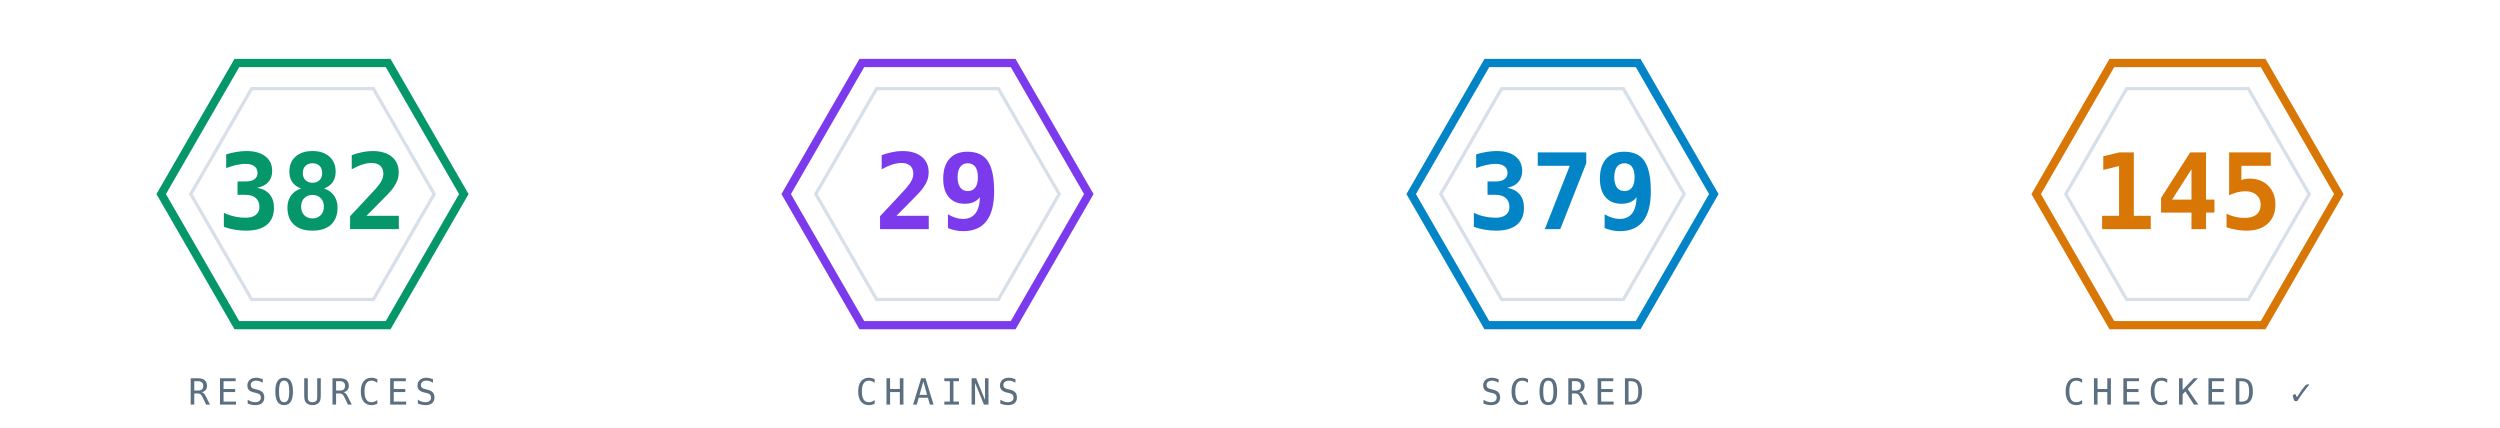
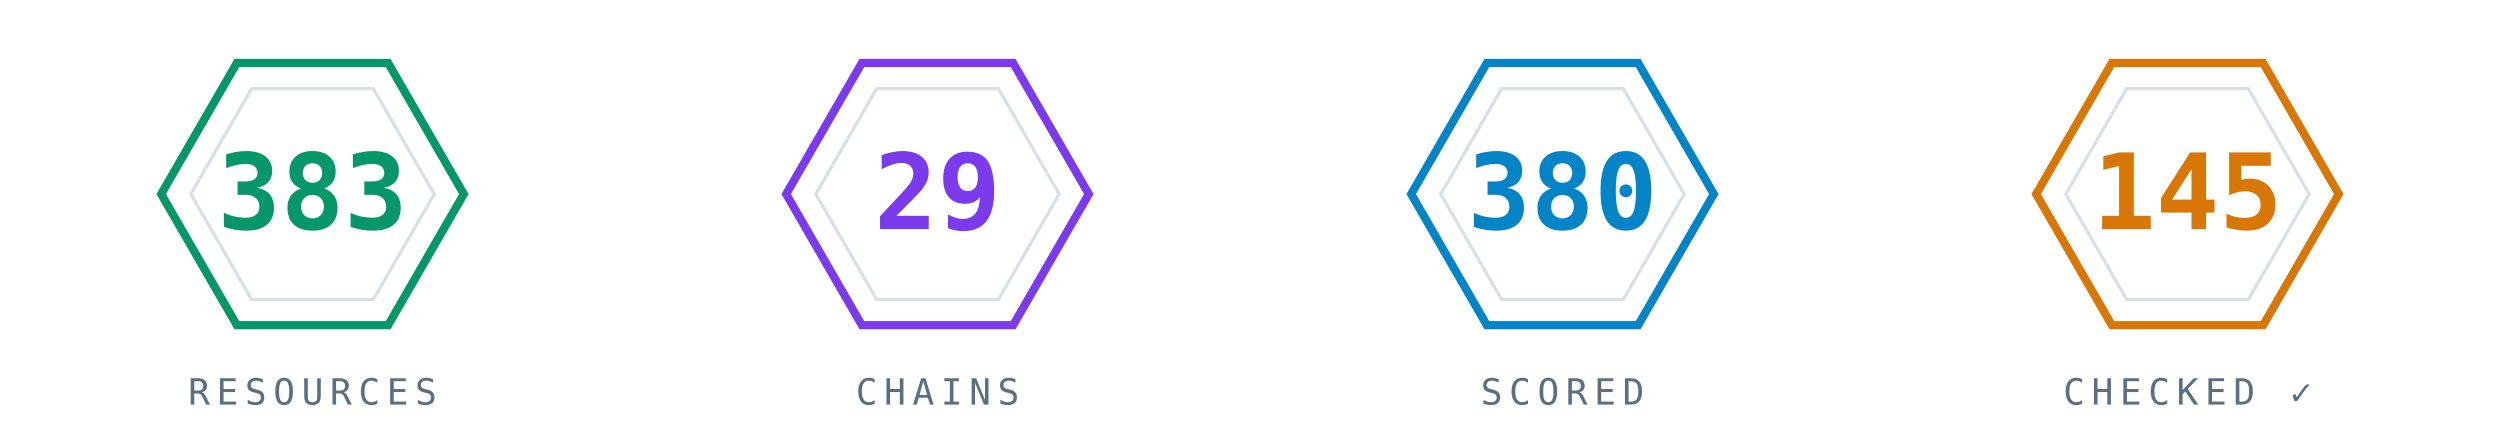
- <svg xmlns="http://www.w3.org/2000/svg" width="1520" height="260" viewBox="0 0 1520 260" role="img" aria-label="382 resources, 29 chains, 379 scored, 145 independently checked">
+ <svg xmlns="http://www.w3.org/2000/svg" width="1520" height="260" viewBox="0 0 1520 260" role="img" aria-label="383 resources, 29 chains, 380 scored, 145 independently checked">
  <g>
    <path d="M98.0 118.0 L144.0 38.3 L236.0 38.3 L282.0 118.0 L236.0 197.7 L144.0 197.7 Z" fill="none" stroke="#059669" stroke-width="5" />
    <path d="M116.0 118.0 L153.0 53.9 L227.0 53.9 L264.0 118.0 L227.0 182.1 L153.0 182.1 Z" fill="none" stroke="#d7e0e8" stroke-width="2" />
-     <text x="190" y="139.333" text-anchor="middle" font-family="ui-monospace, SFMono-Regular, Menlo, monospace" font-size="64" font-weight="700" fill="#059669">382</text>
+     <text x="190" y="139.333" text-anchor="middle" font-family="ui-monospace, SFMono-Regular, Menlo, monospace" font-size="64" font-weight="700" fill="#059669">383</text>
    <text x="190" y="246" text-anchor="middle" font-family="ui-monospace, SFMono-Regular, Menlo, monospace" font-size="22" letter-spacing="4" fill="#5b6f80">RESOURCES</text>
  </g>
  <g>
    <path d="M478.0 118.0 L524.0 38.3 L616.0 38.3 L662.0 118.0 L616.0 197.7 L524.0 197.7 Z" fill="none" stroke="#7c3aed" stroke-width="5" />
    <path d="M496.0 118.0 L533.0 53.9 L607.0 53.9 L644.0 118.0 L607.0 182.1 L533.0 182.1 Z" fill="none" stroke="#d7e0e8" stroke-width="2" />
    <text x="570" y="139.333" text-anchor="middle" font-family="ui-monospace, SFMono-Regular, Menlo, monospace" font-size="64" font-weight="700" fill="#7c3aed">29</text>
    <text x="570" y="246" text-anchor="middle" font-family="ui-monospace, SFMono-Regular, Menlo, monospace" font-size="22" letter-spacing="4" fill="#5b6f80">CHAINS</text>
  </g>
  <g>
    <path d="M858.0 118.0 L904.0 38.3 L996.0 38.3 L1042.0 118.0 L996.0 197.7 L904.0 197.7 Z" fill="none" stroke="#0284c7" stroke-width="5" />
    <path d="M876.0 118.0 L913.0 53.9 L987.0 53.9 L1024.0 118.0 L987.0 182.1 L913.0 182.1 Z" fill="none" stroke="#d7e0e8" stroke-width="2" />
-     <text x="950" y="139.333" text-anchor="middle" font-family="ui-monospace, SFMono-Regular, Menlo, monospace" font-size="64" font-weight="700" fill="#0284c7">379</text>
+     <text x="950" y="139.333" text-anchor="middle" font-family="ui-monospace, SFMono-Regular, Menlo, monospace" font-size="64" font-weight="700" fill="#0284c7">380</text>
    <text x="950" y="246" text-anchor="middle" font-family="ui-monospace, SFMono-Regular, Menlo, monospace" font-size="22" letter-spacing="4" fill="#5b6f80">SCORED</text>
  </g>
  <g>
    <path d="M1238.0 118.0 L1284.0 38.3 L1376.0 38.3 L1422.0 118.0 L1376.0 197.7 L1284.0 197.7 Z" fill="none" stroke="#d97706" stroke-width="5" />
    <path d="M1256.0 118.0 L1293.0 53.9 L1367.0 53.9 L1404.0 118.0 L1367.0 182.1 L1293.0 182.1 Z" fill="none" stroke="#d7e0e8" stroke-width="2" />
    <text x="1330" y="139.333" text-anchor="middle" font-family="ui-monospace, SFMono-Regular, Menlo, monospace" font-size="64" font-weight="700" fill="#d97706">145</text>
    <text x="1330" y="246" text-anchor="middle" font-family="ui-monospace, SFMono-Regular, Menlo, monospace" font-size="22" letter-spacing="4" fill="#5b6f80">CHECKED ✓</text>
  </g>
</svg>
